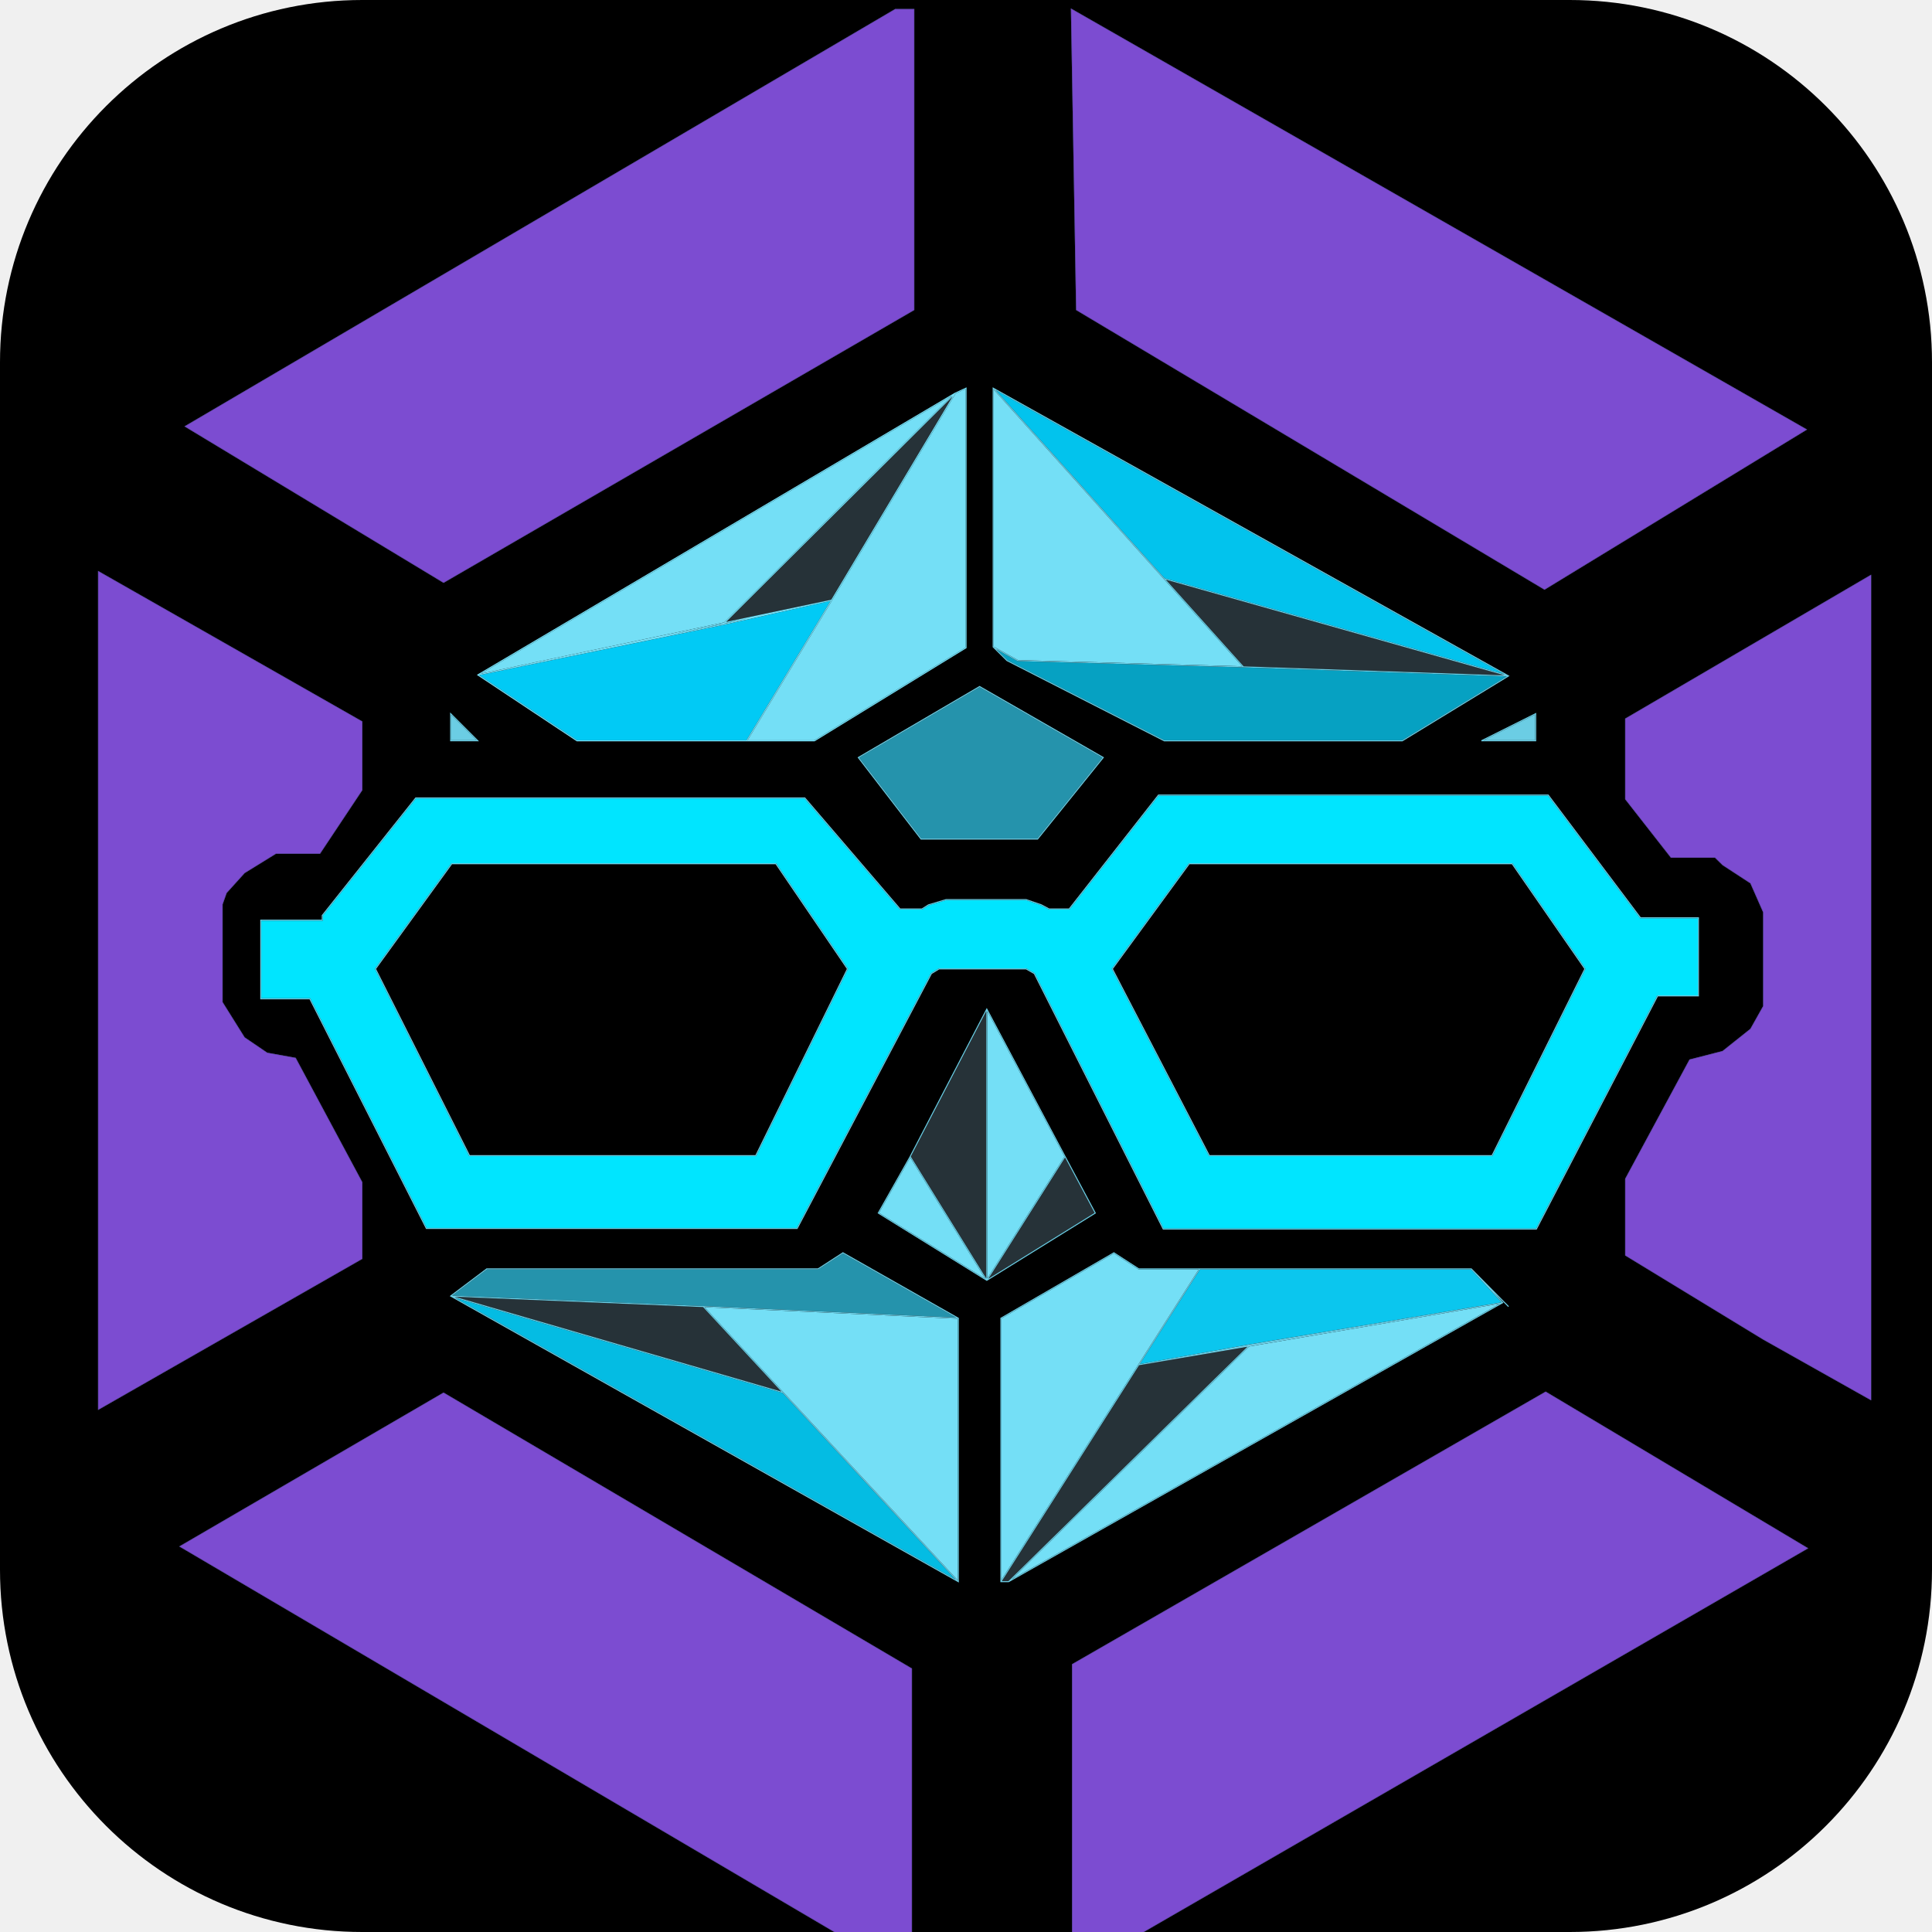
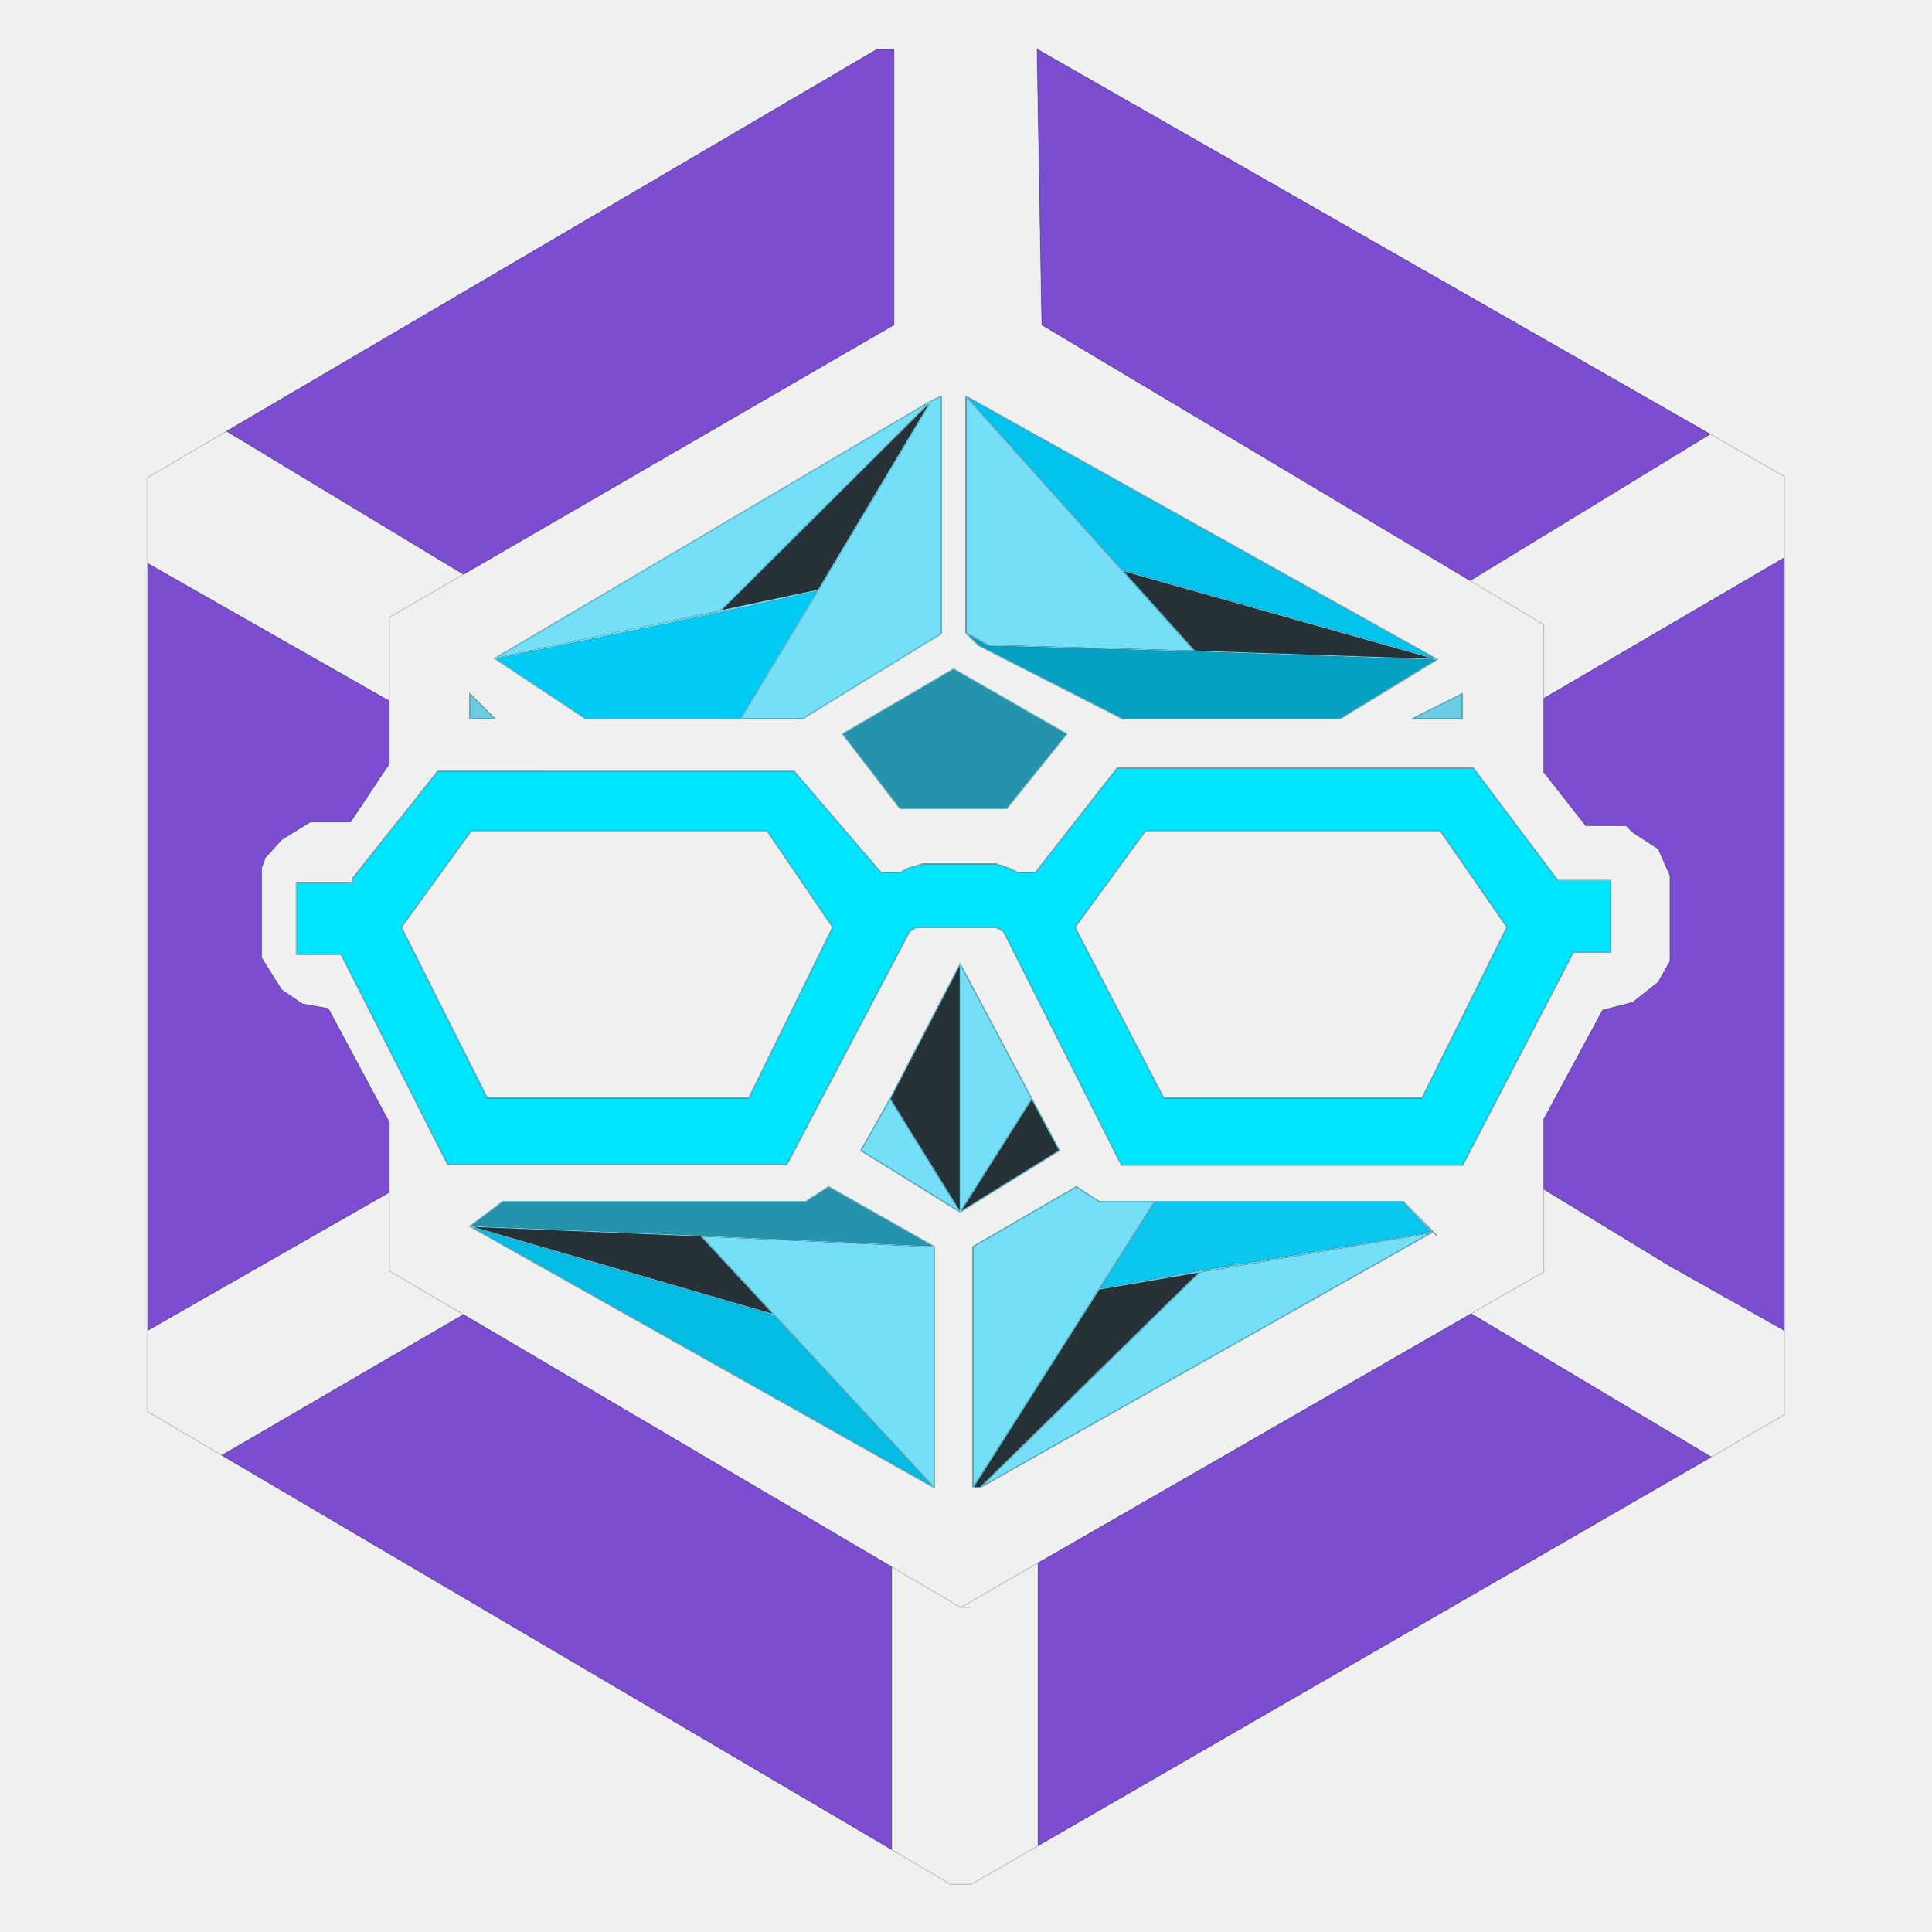
- <svg xmlns="http://www.w3.org/2000/svg" width="128" height="128" viewBox="0 0 128 128" fill="none">
-   <g clip-path="url(#clip0_1_58)">
-     <rect width="128" height="128" rx="24" fill="black" />
-     <g clip-path="url(#clip1_1_58)">
-       <path fill-rule="evenodd" clip-rule="evenodd" d="M48.001 41.261L31.654 44.714L47.885 41.377L55.094 39.763L48.001 41.261Z" fill="#6AD0E0" />
-       <path d="M63.285 26.046L31.654 44.714L48.001 41.261L63.285 26.046Z" fill="#74DFF6" />
-       <path d="M63.285 26.046L55.094 39.763L49.47 49.079H53.962L64.002 42.917V25.716L63.285 26.046Z" fill="#74DFF6" />
-       <path d="M47.885 41.377L31.654 44.714L38.222 49.079H49.47L55.094 39.763L47.885 41.377Z" fill="#01CAF5" />
-       <path d="M55.094 39.763L63.285 26.046L48.001 41.261L55.094 39.763Z" fill="#263238" />
-       <path d="M49.47 49.079H38.222L31.654 44.714L63.285 26.046L64.002 25.716V42.917L53.962 49.079H49.47ZM55.094 39.763L47.885 41.377L31.654 44.714M31.654 44.714L48.001 41.261M49.47 49.079L55.094 39.763L63.285 26.046M63.285 26.046L48.001 41.261M47.885 41.377L48.001 41.261M55.094 39.763L48.001 41.261" stroke="black" stroke-width="0.068" />
-       <path d="M49.47 49.079H38.222L31.654 44.714L63.285 26.046L64.002 25.716V42.917L53.962 49.079H49.47ZM55.094 39.763L47.885 41.377L31.654 44.714M31.654 44.714L48.001 41.261M49.47 49.079L55.094 39.763L63.285 26.046M63.285 26.046L48.001 41.261M47.885 41.377L48.001 41.261M55.094 39.763L48.001 41.261" stroke="#74DFF6" stroke-width="0.068" />
-       <path fill-rule="evenodd" clip-rule="evenodd" d="M27.542 52.867L21.351 60.65V60.961H17.277V66.175H20.529L28.247 81.388H52.814L61.708 64.502L62.217 64.19H67.977L68.525 64.502L77.067 81.427H101.79L109.822 65.98H112.525V60.805H108.686L102.573 52.673H76.753L70.837 60.221H69.505L68.995 59.949L67.977 59.599H66.292H62.687L61.512 59.949L61.081 60.221H59.631L53.323 52.867H27.542ZM73.697 64.19L78.791 57.225H100.183L105.003 64.19L98.851 76.564H89.487H80.123L73.697 64.19ZM29.932 57.225L24.878 64.19L31.107 76.564H50.071L56.144 64.19L51.403 57.225H29.932Z" fill="#00E5FF" />
-       <path fill-rule="evenodd" clip-rule="evenodd" d="M27.542 52.867L21.351 60.65V60.961H17.277V66.175H20.529L28.247 81.388H52.814L61.708 64.502L62.217 64.19H67.977L68.525 64.502L77.067 81.427H101.79L109.822 65.98H112.525V60.805H108.686L102.573 52.673H76.753L70.837 60.221H69.505L68.995 59.949L67.977 59.599H66.292H62.687L61.512 59.949L61.081 60.221H59.631L53.323 52.867H27.542ZM73.697 64.19L78.791 57.225H100.183L105.003 64.19L98.851 76.564H89.487H80.123L73.697 64.19ZM29.932 57.225L24.878 64.19L31.107 76.564H50.071L56.144 64.19L51.403 57.225H29.932Z" stroke="black" stroke-width="0.068" />
-       <path fill-rule="evenodd" clip-rule="evenodd" d="M27.542 52.867L21.351 60.65V60.961H17.277V66.175H20.529L28.247 81.388H52.814L61.708 64.502L62.217 64.19H67.977L68.525 64.502L77.067 81.427H101.79L109.822 65.98H112.525V60.805H108.686L102.573 52.673H76.753L70.837 60.221H69.505L68.995 59.949L67.977 59.599H66.292H62.687L61.512 59.949L61.081 60.221H59.631L53.323 52.867H27.542ZM73.697 64.19L78.791 57.225H100.183L105.003 64.19L98.851 76.564H89.487H80.123L73.697 64.19ZM29.932 57.225L24.878 64.19L31.107 76.564H50.071L56.144 64.19L51.403 57.225H29.932Z" stroke="#6BCDE4" stroke-width="0.068" />
-       <path fill-rule="evenodd" clip-rule="evenodd" d="M60.576 20.544V0.593H59.308L12.217 28.249L29.386 38.619L60.576 20.544ZM6.494 37.821V93.418L24.009 83.406V78.324L19.592 70.08L17.709 69.742L16.212 68.725L14.752 66.391V59.917L15.021 59.164L16.212 57.847L18.286 56.567H21.205L24.009 52.351V47.796C17.169 43.901 13.334 41.717 6.494 37.821ZM60.422 131.035L11.871 102.456L29.386 92.257L60.422 110.54V131.035ZM71.023 130.75L119.805 102.578L102.405 92.193L71.023 110.254V130.75ZM125.105 93.418V37.407L107.667 47.608V52.953L110.701 56.83H113.621L114.12 57.32L115.964 58.524L116.809 60.444V66.655L115.964 68.161L114.12 69.629L111.931 70.193L107.667 78.098V83.18L116.809 88.751L125.105 93.418ZM70.947 0.556L119.728 28.459L102.328 39.075L71.292 20.544L70.947 0.556Z" fill="#3E7484" />
-       <path fill-rule="evenodd" clip-rule="evenodd" d="M60.576 20.544V0.593H59.308L12.217 28.249L29.386 38.619L60.576 20.544ZM6.494 37.821V93.418L24.009 83.406V78.324L19.592 70.08L17.709 69.742L16.212 68.725L14.752 66.391V59.917L15.021 59.164L16.212 57.847L18.286 56.567H21.205L24.009 52.351V47.796C17.169 43.901 13.334 41.717 6.494 37.821ZM60.422 131.035L11.871 102.456L29.386 92.257L60.422 110.54V131.035ZM71.023 130.75L119.805 102.578L102.405 92.193L71.023 110.254V130.75ZM125.105 93.418V37.407L107.667 47.608V52.953L110.701 56.83H113.621L114.12 57.32L115.964 58.524L116.809 60.444V66.655L115.964 68.161L114.12 69.629L111.931 70.193L107.667 78.098V83.18L116.809 88.751L125.105 93.418ZM70.947 0.556L119.728 28.459L102.328 39.075L71.292 20.544L70.947 0.556Z" fill="#7C4CD1" />
-       <path d="M66.184 113.481H65.415L60.422 110.54L29.386 92.257M65.415 113.481L71.023 110.254M12.217 28.249L6.494 31.61V37.821M24.009 47.796V41.736L29.386 38.619L60.576 20.544V0.593H59.308L12.217 28.249M12.217 28.249L29.386 38.619M24.009 47.796V52.351L21.205 56.567H18.286L16.212 57.847L15.021 59.164L14.752 59.917V66.391L16.212 68.725L17.709 69.742L19.592 70.08L24.009 78.324V83.406M24.009 47.796C17.169 43.901 13.334 41.717 6.494 37.821M6.494 37.821V93.418M60.422 131.035L11.871 102.456L6.494 99.29V93.418M6.494 93.418L24.009 83.406M24.009 83.406V89.09L29.386 92.257M29.386 92.257L11.871 102.456M60.422 110.54V131.035M125.105 93.418V99.516L119.805 102.578L71.023 130.75L66.184 133.545H64.686L60.422 131.035M71.023 130.75V110.254M71.023 110.254L102.405 92.193M102.405 92.193L107.667 89.165V83.18M102.405 92.193L119.805 102.578M125.105 93.418V37.407M125.105 93.418L116.809 88.751L107.667 83.18M107.667 83.18V78.098L111.931 70.193L114.12 69.629L115.964 68.161L116.809 66.655V60.444L115.964 58.524L114.12 57.32L113.621 56.83H110.701L107.667 52.953V47.608M107.667 47.608V42.263L102.328 39.075M107.667 47.608L125.105 37.407M102.328 39.075L71.292 20.544L70.947 0.556L119.728 28.459L125.105 31.535V37.407M119.728 28.459L102.328 39.075" stroke="black" stroke-opacity="0.2" stroke-width="0.068" />
-       <path d="M65.377 84.824L60.302 76.624L58.188 80.368L65.377 84.824Z" fill="#74DFF6" />
-       <path d="M65.377 66.852V84.824L70.566 76.624L65.377 66.852Z" fill="#74DFF6" />
-       <path d="M65.377 84.824V66.852L60.302 76.624L65.377 84.824Z" fill="#263238" />
-       <path d="M70.566 76.624L65.377 84.824L72.565 80.368L70.566 76.624Z" fill="#263238" />
-       <path d="M65.377 66.852V84.824M60.302 76.624L65.377 66.852L70.566 76.624M65.377 84.824L70.566 76.624M60.302 76.624L58.188 80.368L65.377 84.824L72.565 80.368L70.566 76.624M65.377 84.824L60.302 76.624" stroke="black" stroke-width="0.068" />
-       <path d="M65.377 66.852V84.824M60.302 76.624L65.377 66.852L70.566 76.624M65.377 84.824L70.566 76.624M60.302 76.624L58.188 80.368L65.377 84.824L72.565 80.368L70.566 76.624M65.377 84.824L60.302 76.624" stroke="#6BCDE4" stroke-width="0.068" />
-       <path d="M29.857 49.077V47.281L31.653 49.077H29.857Z" fill="#6BCDE4" />
-       <path d="M29.857 49.077V47.281L31.653 49.077H29.857Z" fill="#6BCDE4" />
-       <path d="M29.857 49.077V47.281L31.653 49.077H29.857Z" stroke="black" stroke-width="0.068" />
-       <path d="M29.857 49.077V47.281L31.653 49.077H29.857Z" stroke="#6BCDE4" stroke-width="0.068" />
-       <path d="M101.743 49.078V47.281L98.148 49.078H101.743Z" fill="#6BCDE4" />
-       <path d="M101.743 49.078V47.281L98.148 49.078H101.743Z" fill="#6BCDE4" />
-       <path d="M101.743 49.078V47.281L98.148 49.078H101.743Z" stroke="black" stroke-width="0.068" />
-       <path d="M101.743 49.078V47.281L98.148 49.078H101.743Z" stroke="#6BCDE4" stroke-width="0.068" />
-       <path d="M67.429 43.765L82.376 44.18L77.132 38.339L65.8 25.716V42.861L67.429 43.765Z" fill="#74DFF6" />
-       <path d="M99.945 44.783L65.8 25.716L77.132 38.339L99.945 44.783Z" fill="#02C3ED" />
-       <path d="M82.376 44.18L67.429 43.765L65.8 42.861L66.714 43.765L77.132 49.079H92.909L99.945 44.783L82.376 44.18Z" fill="#06A1C2" />
-       <path d="M82.376 44.18L99.945 44.783L77.132 38.339L82.376 44.18Z" fill="#263238" />
-       <path d="M99.945 44.783L92.909 49.079H77.132L66.714 43.765L65.8 42.861V25.716L99.945 44.783ZM65.8 25.716L77.132 38.339M82.376 44.18L67.429 43.765L65.8 42.861M82.376 44.18L99.945 44.783M82.376 44.18L77.132 38.339M99.945 44.783L77.132 38.339" stroke="black" stroke-width="0.068" />
-       <path d="M99.945 44.783L92.909 49.079H77.132L66.714 43.765L65.8 42.861V25.716L99.945 44.783ZM65.8 25.716L77.132 38.339M82.376 44.18L67.429 43.765L65.8 42.861M82.376 44.18L99.945 44.783M82.376 44.18L77.132 38.339M99.945 44.783L77.132 38.339" stroke="#6BCDE4" stroke-width="0.068" />
-       <path d="M75.446 90.419L66.312 104.79H66.822L82.739 89.175L75.446 90.419Z" fill="#263238" />
-       <path d="M66.822 104.79L99.553 86.307L82.739 89.175L66.822 104.79Z" fill="#74DFF6" />
-       <path d="M75.446 84.066L73.799 83L66.312 87.336V104.79L75.446 90.419L79.483 84.066H75.446Z" fill="#74DFF6" />
-       <path d="M79.483 84.066L75.446 90.419L82.815 89.1L99.553 86.307L97.476 84.066H79.483Z" fill="#0BC6EE" />
-       <path d="M63.49 104.79V87.336L46.595 86.565L51.875 92.26L63.49 104.79Z" fill="#74DFF6" />
-       <path d="M46.595 86.565L29.857 85.866L51.875 92.26L46.595 86.565Z" fill="#263238" />
-       <path d="M29.857 85.866L63.49 104.79L51.875 92.26L29.857 85.866Z" fill="#04BCE3" />
-       <path d="M32.248 84.066L29.857 85.866L46.595 86.565L63.49 87.336L55.846 83L54.2 84.066H32.248Z" fill="#2593AC" />
-       <path d="M56.865 50.187L64.901 45.484L73.094 50.187L68.743 55.589H61.02L56.865 50.187Z" fill="#2593AC" />
-       <path d="M97.476 84.066L99.553 86.307L66.822 104.79H66.312V87.336L73.799 83L75.446 84.066H79.483M66.312 104.79L75.446 90.419L79.483 84.066M99.945 86.565L97.476 84.066H79.483M99.553 86.307L82.815 89.1L75.446 90.419M75.446 90.419L82.739 89.175M82.815 89.1L82.739 89.175M66.822 104.79L82.739 89.175M99.553 86.307L82.739 89.175M63.49 104.79V87.336L55.846 83L54.2 84.066H32.248L29.857 85.866L63.49 104.79ZM63.49 87.336L46.595 86.565L29.857 85.866M29.857 85.866L51.875 92.26M46.595 86.565L51.875 92.26L63.49 104.79M56.865 50.187L64.901 45.484L73.094 50.187L68.743 55.589H61.02L56.865 50.187Z" stroke="black" stroke-width="0.068" />
-       <path d="M97.476 84.066L99.553 86.307L66.822 104.79H66.312V87.336L73.799 83L75.446 84.066H79.483M66.312 104.79L75.446 90.419L79.483 84.066M99.945 86.565L97.476 84.066H79.483M99.553 86.307L82.815 89.1L75.446 90.419M75.446 90.419L82.739 89.175M82.815 89.1L82.739 89.175M66.822 104.79L82.739 89.175M99.553 86.307L82.739 89.175M63.49 104.79V87.336L55.846 83L54.2 84.066H32.248L29.857 85.866L63.49 104.79ZM63.49 87.336L46.595 86.565L29.857 85.866M29.857 85.866L51.875 92.26M46.595 86.565L51.875 92.26L63.49 104.79M56.865 50.187L64.901 45.484L73.094 50.187L68.743 55.589H61.02L56.865 50.187Z" stroke="#6BCDE4" stroke-width="0.068" />
-     </g>
+ <svg xmlns="http://www.w3.org/2000/svg" width="128" height="128" fill="none" viewBox="-4.2 -3 140 140">
+   <g clip-path="url(#clip1_1_58)">
+     <path fill="#6ad0e0" fill-rule="evenodd" d="m48 41.261-16.346 3.453 16.23-3.337 7.21-1.614z" clip-rule="evenodd" />
+     <path fill="#74dff6" d="M63.285 26.046 31.654 44.714 48 41.261zm0 0-8.19 13.717-5.625 9.316h4.492l10.04-6.162V25.716z" />
+     <path fill="#01caf5" d="m47.885 41.377-16.231 3.337 6.568 4.365H49.47l5.624-9.316z" />
+     <path fill="#263238" d="m55.094 39.763 8.191-13.717L48.001 41.26z" />
+     <path stroke="#000" stroke-width=".068" d="M49.47 49.079H38.222l-6.568-4.365 31.631-18.668.717-.33v17.201l-10.04 6.162zm5.624-9.316-7.21 1.614-16.23 3.337m0 0L48 41.261m1.469 7.818 5.624-9.316 8.191-13.717m0 0L48.001 41.26m-.116.116L48 41.26m7.093-1.498L48 41.26" />
+     <path stroke="#74dff6" stroke-width=".068" d="M49.47 49.079H38.222l-6.568-4.365 31.631-18.668.717-.33v17.201l-10.04 6.162zm5.624-9.316-7.21 1.614-16.23 3.337m0 0L48 41.261m1.469 7.818 5.624-9.316 8.191-13.717m0 0L48.001 41.26m-.116.116L48 41.26m7.093-1.498L48 41.26" />
+     <path fill="#00e5ff" fill-rule="evenodd" d="m27.542 52.868-6.19 7.782v.31h-4.075v5.215h3.252l7.718 15.213h24.567l8.894-16.886.51-.312h5.759l.548.312 8.542 16.925h24.723l8.032-15.447h2.703v-5.175h-3.839l-6.113-8.132h-25.82l-5.916 7.548h-1.332l-.51-.272-1.018-.35h-5.29l-1.175.35-.431.273h-1.45l-6.308-7.355zM73.697 64.19l5.094-6.965h21.392l4.82 6.965-6.152 12.374H80.123zm-43.765-6.965-5.054 6.965 6.23 12.374H50.07l6.073-12.374-4.74-6.965z" clip-rule="evenodd" />
+     <path stroke="#000" stroke-width=".068" d="m27.542 52.868-6.19 7.782v.31h-4.075v5.215h3.252l7.718 15.213h24.567l8.894-16.886.51-.312h5.759l.548.312 8.542 16.925h24.723l8.032-15.447h2.703v-5.175h-3.839l-6.113-8.132h-25.82l-5.916 7.548h-1.332l-.51-.272-1.018-.35h-5.29l-1.175.35-.431.273h-1.45l-6.308-7.355zM73.697 64.19l5.094-6.965h21.392l4.82 6.965-6.152 12.374H80.123zm-43.765-6.965-5.054 6.965 6.23 12.374H50.07l6.073-12.374-4.74-6.965z" clip-rule="evenodd" />
+     <path stroke="#6bcde4" stroke-width=".068" d="m27.542 52.868-6.19 7.782v.31h-4.075v5.215h3.252l7.718 15.213h24.567l8.894-16.886.51-.312h5.759l.548.312 8.542 16.925h24.723l8.032-15.447h2.703v-5.175h-3.839l-6.113-8.132h-25.82l-5.916 7.548h-1.332l-.51-.272-1.018-.35h-5.29l-1.175.35-.431.273h-1.45l-6.308-7.355zM73.697 64.19l5.094-6.965h21.392l4.82 6.965-6.152 12.374H80.123zm-43.765-6.965-5.054 6.965 6.23 12.374H50.07l6.073-12.374-4.74-6.965z" clip-rule="evenodd" />
+     <path fill="#3e7484" fill-rule="evenodd" d="M60.576 20.544V.594h-1.268L12.217 28.248l17.17 10.37zM6.494 37.82v55.597l17.515-10.012v-5.082l-4.417-8.244-1.883-.338-1.497-1.017-1.46-2.334v-6.474l.269-.753 1.19-1.317 2.075-1.28h2.919l2.804-4.216v-4.555zm53.928 93.214-48.55-28.579 17.514-10.199 31.036 18.283zm10.601-.285 48.782-28.172-17.4-10.385-31.382 18.061zm54.082-37.332v-56.01l-17.438 10.2v5.345l3.034 3.877h2.92l.499.49 1.844 1.204.845 1.92v6.21l-.845 1.507-1.844 1.468-2.189.564-4.264 7.905v5.082l9.142 5.57zM70.947.556l48.781 27.903-17.4 10.616-31.036-18.531z" clip-rule="evenodd" />
+     <path fill="#7c4cd1" fill-rule="evenodd" d="M60.576 20.544V.594h-1.268L12.217 28.248l17.17 10.37zM6.494 37.82v55.597l17.515-10.012v-5.082l-4.417-8.244-1.883-.338-1.497-1.017-1.46-2.334v-6.474l.269-.753 1.19-1.317 2.075-1.28h2.919l2.804-4.216v-4.555zm53.928 93.214-48.55-28.579 17.514-10.199 31.036 18.283zm10.601-.285 48.782-28.172-17.4-10.385-31.382 18.061zm54.082-37.332v-56.01l-17.438 10.2v5.345l3.034 3.877h2.92l.499.49 1.844 1.204.845 1.92v6.21l-.845 1.507-1.844 1.468-2.189.564-4.264 7.905v5.082l9.142 5.57zM70.947.556l48.781 27.903-17.4 10.616-31.036-18.531z" clip-rule="evenodd" />
+     <path stroke="#000" stroke-opacity=".2" stroke-width=".068" d="M66.184 113.481h-.769l-4.993-2.941-31.036-18.283m36.03 21.224 5.607-3.227M12.217 28.249 6.494 31.61v6.211m17.515 9.975v-6.06l5.377-3.117 31.19-18.075V.594h-1.268L12.217 28.248m0 0 17.17 10.37m-5.378 9.177v4.555l-2.804 4.216h-2.92l-2.073 1.28-1.191 1.317-.27.753v6.474l1.46 2.334 1.499 1.017 1.882.338 4.417 8.244v5.082m0-35.61L6.494 37.821m0 0v55.597m53.928 37.617-48.55-28.579-5.378-3.166v-5.872m0 0 17.515-10.012m0 0v5.683l5.377 3.168m0 0-17.515 10.199m48.551 8.084v20.495m64.683-37.617v6.098l-5.3 3.062-48.782 28.172-4.84 2.795h-1.497l-4.264-2.51m10.601-.285v-20.496m0 0 31.382-18.06m0 0 5.262-3.03V83.18m-5.262 9.013 17.4 10.385m5.3-9.16v-56.01m0 56.01-8.296-4.667-9.142-5.571m0 0v-5.082l4.264-7.905 2.189-.564 1.844-1.468.845-1.506v-6.211l-.845-1.92-1.844-1.204-.499-.49h-2.92l-3.034-3.877v-5.345m0 0v-5.345l-5.339-3.188m5.339 8.533 17.438-10.2m-22.777 1.667L71.292 20.544 70.946.556l48.782 27.903 5.377 3.076v5.872m-5.377-8.948-17.4 10.616" />
+     <path fill="#74dff6" d="m65.377 84.824-5.075-8.2-2.114 3.745zm0-17.972v17.972l5.19-8.2z" />
+     <path fill="#263238" d="M65.377 84.824V66.852l-5.075 9.772z" />
+     <path fill="#263238" d="m70.566 76.624-5.19 8.2 7.19-4.456z" />
+     <path stroke="#000" stroke-width=".068" d="M65.377 66.852v17.972m-5.075-8.2 5.075-9.772 5.19 9.772m-5.19 8.2 5.19-8.2m-10.265 0-2.114 3.745 7.189 4.455 7.188-4.456-1.999-3.744m-5.19 8.2-5.074-8.2" />
+     <path stroke="#6bcde4" stroke-width=".068" d="M65.377 66.852v17.972m-5.075-8.2 5.075-9.772 5.19 9.772m-5.19 8.2 5.19-8.2m-10.265 0-2.114 3.745 7.189 4.455 7.188-4.456-1.999-3.744m-5.19 8.2-5.074-8.2" />
+     <path fill="#6bcde4" d="M29.857 49.077v-1.796l1.796 1.796z" />
+     <path fill="#6bcde4" d="M29.857 49.077v-1.796l1.796 1.796z" />
+     <path stroke="#000" stroke-width=".068" d="M29.857 49.077v-1.796l1.796 1.796z" />
+     <path stroke="#6bcde4" stroke-width=".068" d="M29.857 49.077v-1.796l1.796 1.796z" />
+     <path fill="#6bcde4" d="M101.743 49.078v-1.797l-3.595 1.797z" />
+     <path fill="#6bcde4" d="M101.743 49.078v-1.797l-3.595 1.797z" />
+     <path stroke="#000" stroke-width=".068" d="M101.743 49.078v-1.797l-3.595 1.797z" />
+     <path stroke="#6bcde4" stroke-width=".068" d="M101.743 49.078v-1.797l-3.595 1.797z" />
+     <path fill="#74dff6" d="m67.43 43.765 14.946.415-5.244-5.84L65.8 25.715V42.86z" />
+     <path fill="#02c3ed" d="M99.945 44.783 65.8 25.716l11.332 12.623z" />
+     <path fill="#06a1c2" d="m82.376 44.18-14.947-.415-1.63-.904.915.904 10.418 5.314H92.91l7.036-4.296z" />
+     <path fill="#263238" d="m82.376 44.18 17.57.603-22.814-6.444z" />
+     <path stroke="#000" stroke-width=".068" d="m99.945 44.783-7.035 4.296H77.131l-10.418-5.314-.914-.904V25.716zM65.8 25.716l11.332 12.623m5.244 5.84-14.947-.414-1.63-.904m16.577 1.319 17.57.603m-17.57-.603-5.244-5.84m22.813 6.443-22.813-6.444" />
+     <path stroke="#6bcde4" stroke-width=".068" d="m99.945 44.783-7.035 4.296H77.131l-10.418-5.314-.914-.904V25.716zM65.8 25.716l11.332 12.623m5.244 5.84-14.947-.414-1.63-.904m16.577 1.319 17.57.603m-17.57-.603-5.244-5.84m22.813 6.443-22.813-6.444" />
+     <path fill="#263238" d="m75.446 90.419-9.134 14.371h.51l15.917-15.615z" />
+     <path fill="#74dff6" d="m66.822 104.79 32.731-18.483-16.814 2.868zm8.624-20.724L73.799 83l-7.487 4.336v17.454l9.134-14.371 4.037-6.353z" />
+     <path fill="#0bc6ee" d="m79.483 84.066-4.037 6.353 7.37-1.32 16.737-2.792-2.077-2.241z" />
+     <path fill="#74dff6" d="M63.49 104.79V87.336l-16.895-.771 5.28 5.695z" />
+     <path fill="#263238" d="m46.595 86.565-16.738-.699 22.018 6.394z" />
+     <path fill="#04bce3" d="M29.857 85.866 63.49 104.79 51.875 92.26z" />
+     <path fill="#2593ac" d="m32.248 84.066-2.391 1.8 16.738.699 16.895.771L55.846 83 54.2 84.066zm24.617-33.879 8.036-4.703 8.193 4.703-4.351 5.402H61.02z" />
+     <path stroke="#000" stroke-width=".068" d="m97.476 84.066 2.078 2.241-32.732 18.483h-.51V87.336L73.8 83l1.647 1.066h4.037m-13.17 20.724 9.133-14.371 4.037-6.353m20.462 2.499-2.47-2.5H79.484m20.07 2.242L82.816 89.1l-7.37 1.319m0 0 7.294-1.244m.076-.075-.076.075M66.822 104.79l15.917-15.615m16.814-2.868L82.74 89.175M63.49 104.79V87.336L55.847 83 54.2 84.066H32.248l-2.391 1.8zm0-17.454-16.894-.771-16.738-.699m0 0 22.018 6.394m-5.28-5.695 5.28 5.695 11.615 12.53m-6.625-54.603 8.036-4.703 8.193 4.703-4.351 5.402H61.02z" />
+     <path stroke="#6bcde4" stroke-width=".068" d="m97.476 84.066 2.078 2.241-32.732 18.483h-.51V87.336L73.8 83l1.647 1.066h4.037m-13.17 20.724 9.133-14.371 4.037-6.353m20.462 2.499-2.47-2.5H79.484m20.07 2.242L82.816 89.1l-7.37 1.319m0 0 7.294-1.244m.076-.075-.076.075M66.822 104.79l15.917-15.615m16.814-2.868L82.74 89.175M63.49 104.79V87.336L55.847 83 54.2 84.066H32.248l-2.391 1.8zm0-17.454-16.894-.771-16.738-.699m0 0 22.018 6.394m-5.28-5.695 5.28 5.695 11.615 12.53m-6.625-54.603 8.036-4.703 8.193 4.703-4.351 5.402H61.02z" />
  </g>
  <defs>
-     <clipPath id="clip0_1_58">
-       <rect width="128" height="128" rx="24" fill="white" />
-     </clipPath>
    <clipPath id="clip1_1_58">
-       <rect width="119" height="134.145" fill="white" transform="translate(4.96722 -3)" />
+       <path fill="#fff" d="M-4.2-3h140v140h-140z" />
    </clipPath>
  </defs>
</svg>
